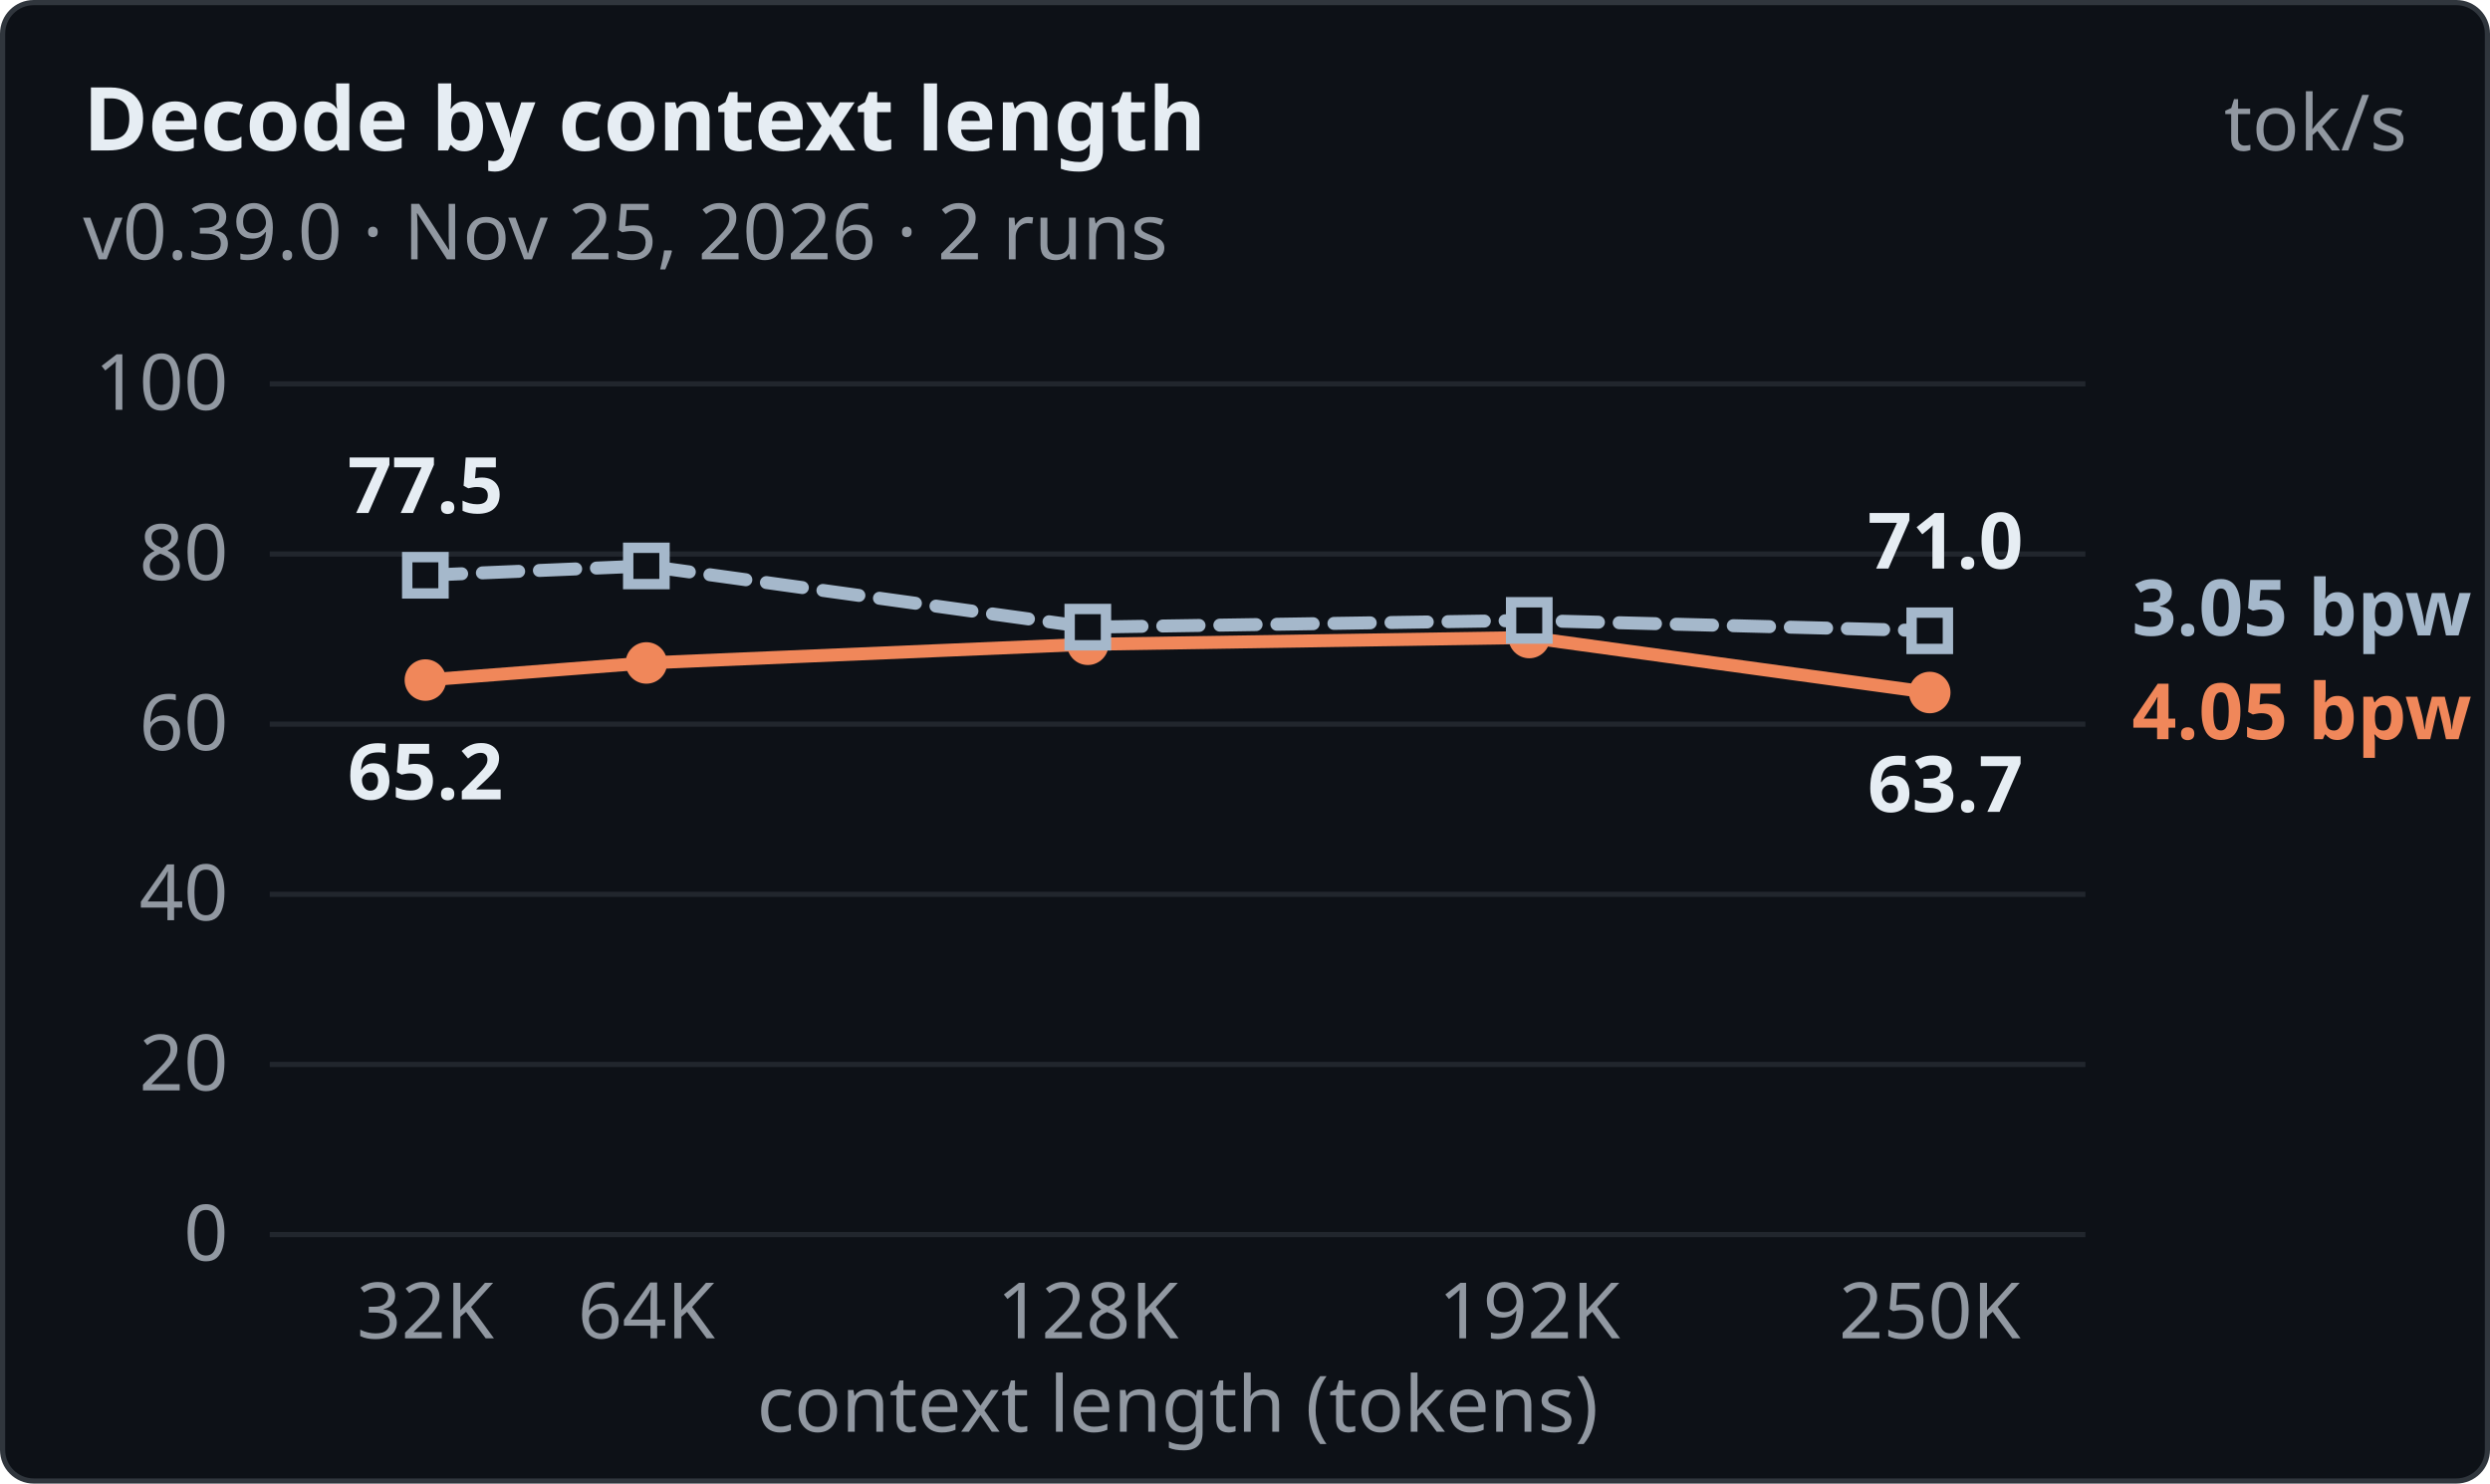
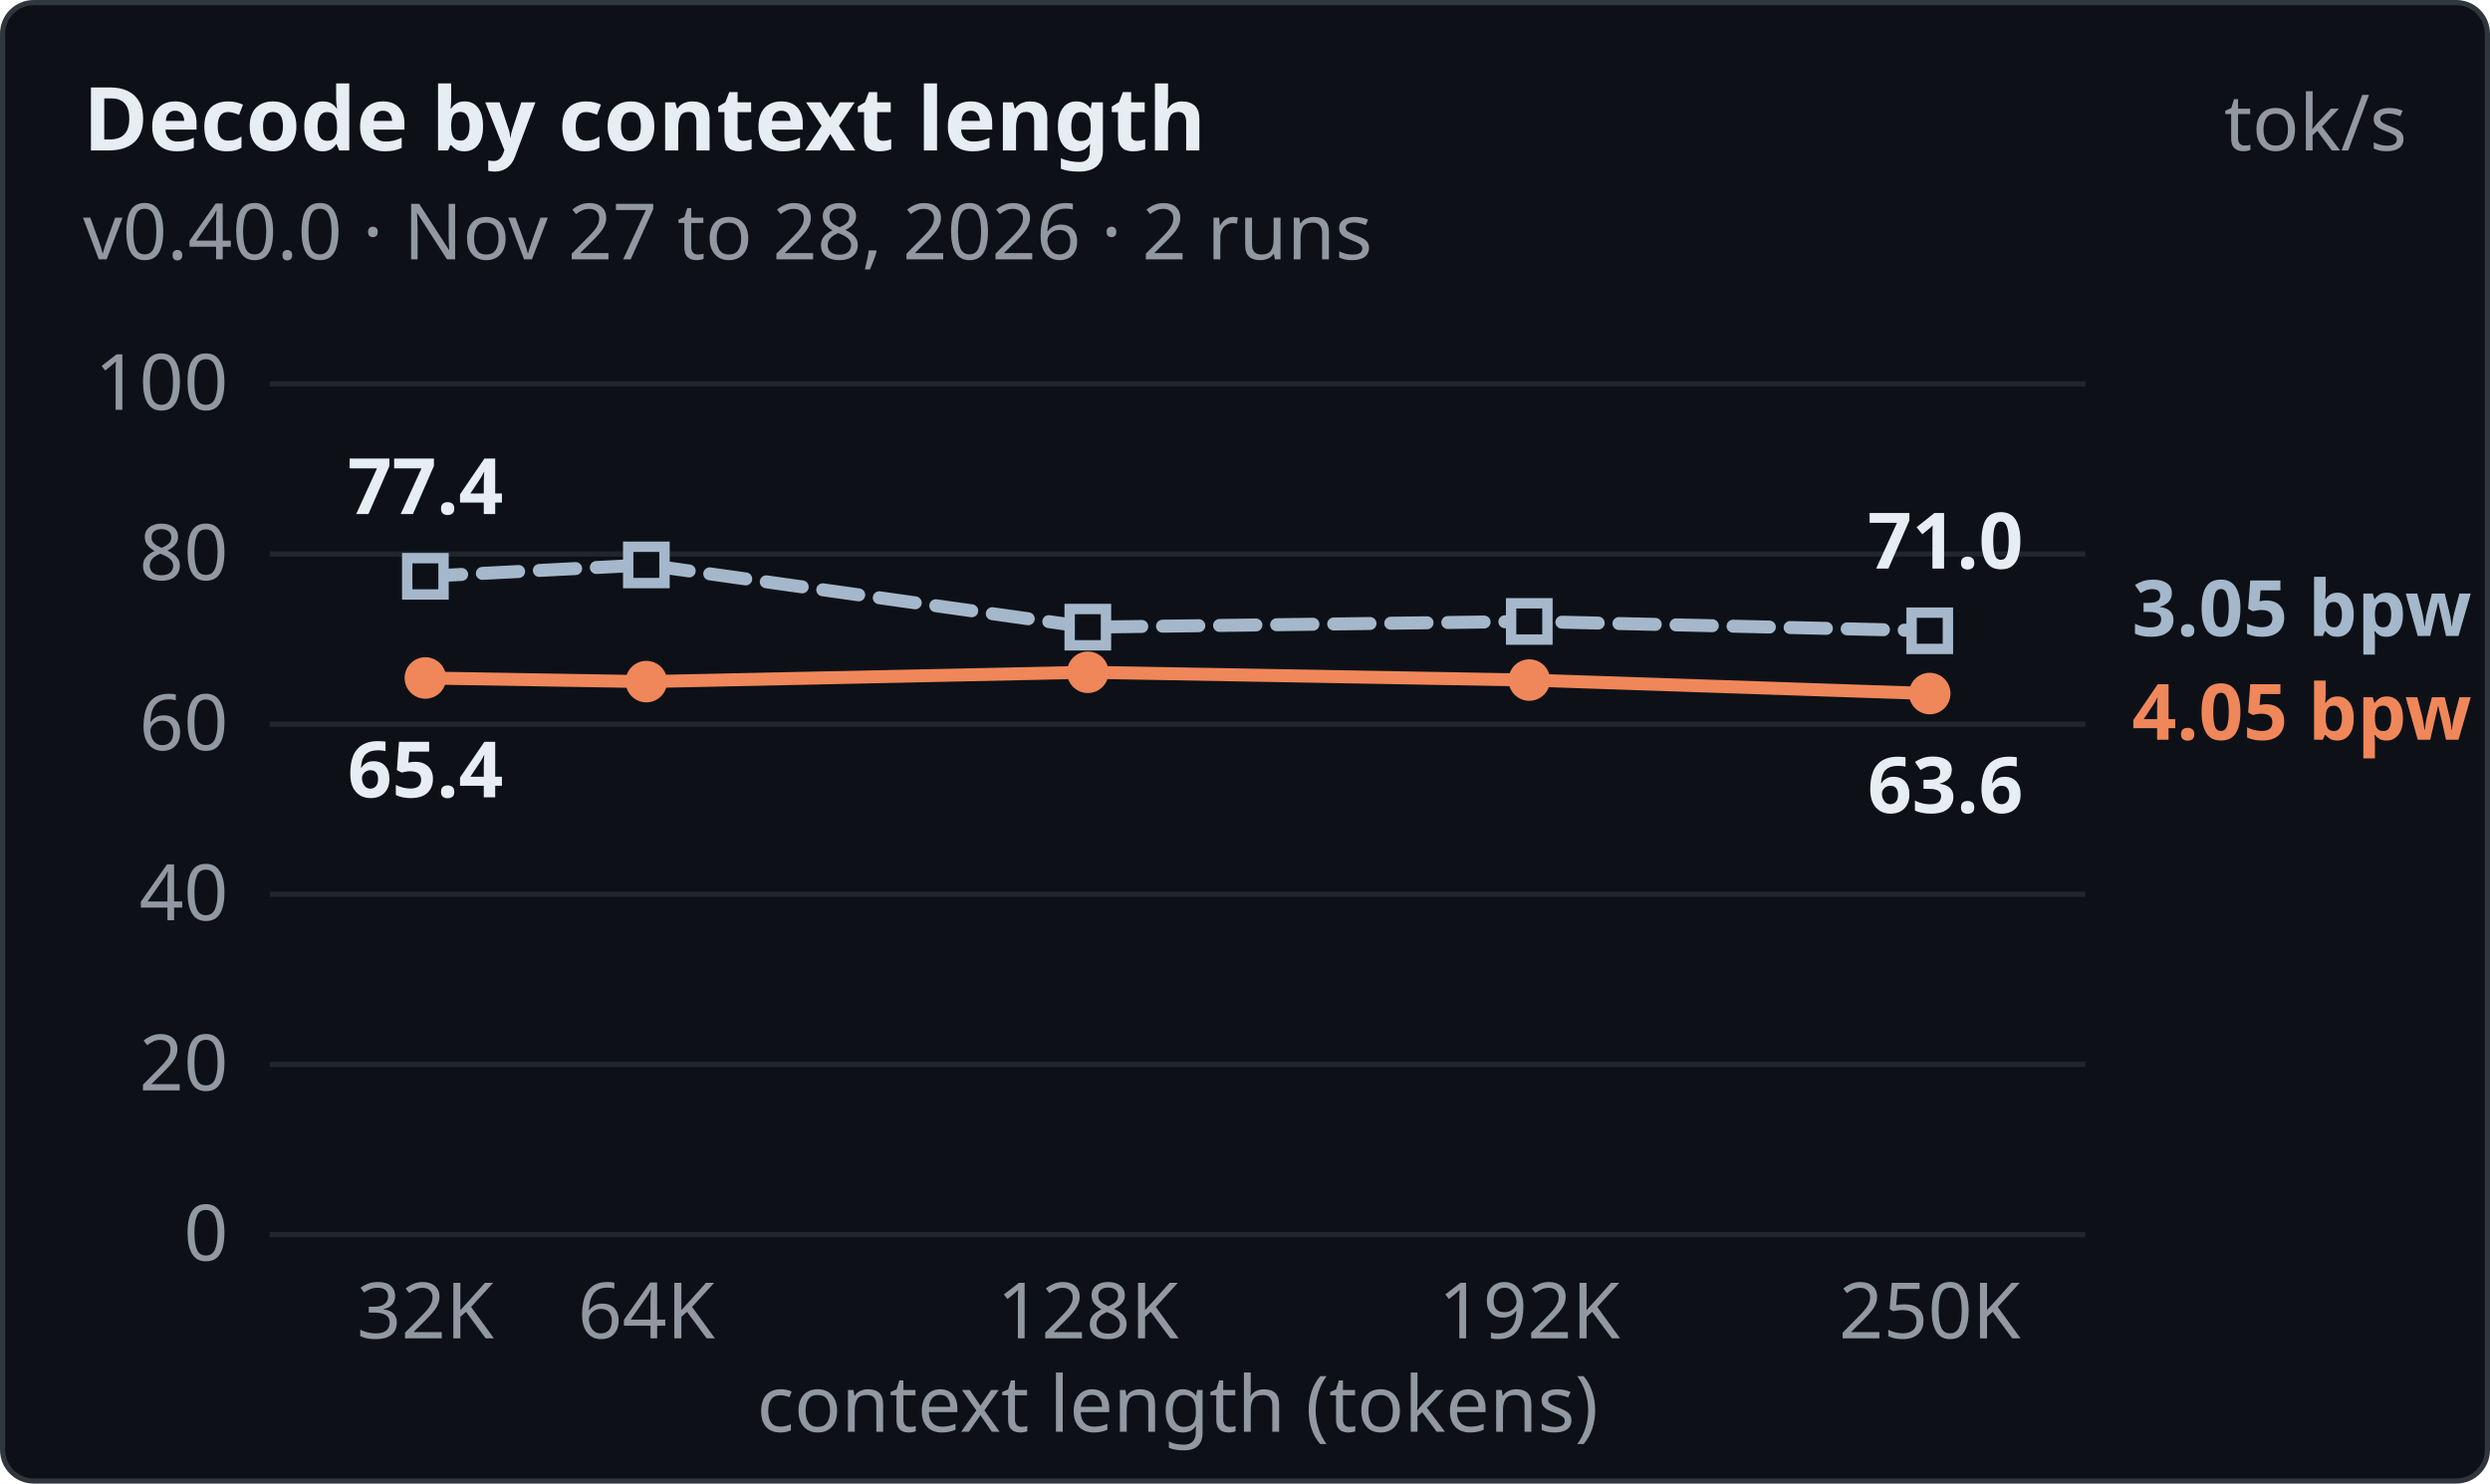
- <svg xmlns="http://www.w3.org/2000/svg" viewBox="0 0 480 286" width="480" height="286" role="img" aria-label="Line chart: Decode by context length, in tokens per second: 4.05 bpw from 65.2 at 32K to 63.7 at 250K; 3.05 bpw from 77.5 at 32K to 71.0 at 250K. v0.39.0, Nov 25, 2026." font-family="-apple-system,BlinkMacSystemFont,'Segoe UI','Noto Sans',Helvetica,Arial,sans-serif">
+ <svg xmlns="http://www.w3.org/2000/svg" viewBox="0 0 480 286" width="480" height="286" role="img" aria-label="Line chart: Decode by context length, in tokens per second: 4.05 bpw from 65.4 at 32K to 63.6 at 250K; 3.05 bpw from 77.4 at 32K to 71.0 at 250K. v0.40.0, Nov 27 to 28, 2026." font-family="-apple-system,BlinkMacSystemFont,'Segoe UI','Noto Sans',Helvetica,Arial,sans-serif">
  <rect x="0.5" y="0.5" width="479" height="285" rx="6" fill="#0d1117" stroke="#30363d" />
  <text x="16" y="29" font-size="17" font-weight="600" fill="#e6edf3">Decode by context length</text>
-   <text x="16" y="50" font-size="15" fill="#9198a1">v0.39.0 · Nov 25, 2026 · 2 runs</text>
+   <text x="16" y="50" font-size="15" fill="#9198a1">v0.40.0 · Nov 27 to 28, 2026 · 2 runs</text>
  <line x1="52" y1="238.0" x2="402" y2="238.0" stroke="#21262d" stroke-width="1" />
  <text x="44" y="243.0" font-size="15" text-anchor="end" fill="#9198a1">0</text>
  <line x1="52" y1="205.2" x2="402" y2="205.2" stroke="#21262d" stroke-width="1" />
  <text x="44" y="210.2" font-size="15" text-anchor="end" fill="#9198a1">20</text>
  <line x1="52" y1="172.4" x2="402" y2="172.4" stroke="#21262d" stroke-width="1" />
  <text x="44" y="177.4" font-size="15" text-anchor="end" fill="#9198a1">40</text>
  <line x1="52" y1="139.6" x2="402" y2="139.6" stroke="#21262d" stroke-width="1" />
  <text x="44" y="144.6" font-size="15" text-anchor="end" fill="#9198a1">60</text>
  <line x1="52" y1="106.8" x2="402" y2="106.8" stroke="#21262d" stroke-width="1" />
  <text x="44" y="111.8" font-size="15" text-anchor="end" fill="#9198a1">80</text>
  <line x1="52" y1="74.0" x2="402" y2="74.0" stroke="#21262d" stroke-width="1" />
  <text x="44" y="79.0" font-size="15" text-anchor="end" fill="#9198a1">100</text>
  <text x="464" y="29" font-size="15" text-anchor="end" fill="#9198a1">tok/s</text>
  <text x="82.0" y="258" font-size="15" text-anchor="middle" fill="#9198a1">32K</text>
  <text x="124.6" y="258" font-size="15" text-anchor="middle" fill="#9198a1">64K</text>
  <text x="209.7" y="258" font-size="15" text-anchor="middle" fill="#9198a1">128K</text>
  <text x="294.8" y="258" font-size="15" text-anchor="middle" fill="#9198a1">192K</text>
  <text x="372.0" y="258" font-size="15" text-anchor="middle" fill="#9198a1">250K</text>
  <text x="227.0" y="276" font-size="15" text-anchor="middle" fill="#9198a1">context length (tokens)</text>
-   <polyline points="82.0,131.1 124.6,127.8 209.7,124.2 294.8,122.9 372.0,133.5" fill="none" stroke="#f0875a" stroke-width="2.5" stroke-linejoin="round" stroke-linecap="round" />
-   <circle cx="82.0" cy="131.1" r="4" fill="#f0875a" />
-   <circle cx="124.6" cy="127.8" r="4" fill="#f0875a" />
-   <circle cx="209.7" cy="124.2" r="4" fill="#f0875a" />
-   <circle cx="294.8" cy="122.9" r="4" fill="#f0875a" />
-   <circle cx="372.0" cy="133.5" r="4" fill="#f0875a" />
-   <text x="82.0" y="154.1" font-size="15" font-weight="600" text-anchor="middle" fill="#e6edf3">65.2</text>
-   <text x="360.0" y="156.5" font-size="15" font-weight="600" text-anchor="start" fill="#e6edf3">63.7</text>
-   <text x="411" y="142.5" font-size="15" font-weight="600" fill="#f0875a">4.05 bpw</text>
-   <polyline points="82.0,110.9 124.6,109.1 209.7,120.9 294.8,119.6 372.0,121.6" fill="none" stroke="#a5b8cb" stroke-width="2.5" stroke-linejoin="round" stroke-linecap="round" stroke-dasharray="7 4" />
-   <rect x="78.5" y="107.4" width="7" height="7" fill="#0d1117" stroke="#a5b8cb" stroke-width="2" />
-   <rect x="121.1" y="105.6" width="7" height="7" fill="#0d1117" stroke="#a5b8cb" stroke-width="2" />
+   <polyline points="82.0,130.7 124.6,131.4 209.7,129.6 294.8,131.1 372.0,133.7" fill="none" stroke="#f0875a" stroke-width="2.5" stroke-linejoin="round" stroke-linecap="round" />
+   <circle cx="82.0" cy="130.7" r="4" fill="#f0875a" />
+   <circle cx="124.6" cy="131.4" r="4" fill="#f0875a" />
+   <circle cx="209.7" cy="129.6" r="4" fill="#f0875a" />
+   <circle cx="294.8" cy="131.1" r="4" fill="#f0875a" />
+   <circle cx="372.0" cy="133.7" r="4" fill="#f0875a" />
+   <text x="82.0" y="153.7" font-size="15" font-weight="600" text-anchor="middle" fill="#e6edf3">65.4</text>
+   <text x="360.0" y="156.7" font-size="15" font-weight="600" text-anchor="start" fill="#e6edf3">63.6</text>
+   <text x="411" y="142.6" font-size="15" font-weight="600" fill="#f0875a">4.05 bpw</text>
+   <polyline points="82.0,111.1 124.6,108.9 209.7,120.9 294.8,119.8 372.0,121.6" fill="none" stroke="#a5b8cb" stroke-width="2.5" stroke-linejoin="round" stroke-linecap="round" stroke-dasharray="7 4" />
+   <rect x="78.5" y="107.6" width="7" height="7" fill="#0d1117" stroke="#a5b8cb" stroke-width="2" />
+   <rect x="121.1" y="105.4" width="7" height="7" fill="#0d1117" stroke="#a5b8cb" stroke-width="2" />
  <rect x="206.2" y="117.4" width="7" height="7" fill="#0d1117" stroke="#a5b8cb" stroke-width="2" />
-   <rect x="291.3" y="116.1" width="7" height="7" fill="#0d1117" stroke="#a5b8cb" stroke-width="2" />
+   <rect x="291.3" y="116.3" width="7" height="7" fill="#0d1117" stroke="#a5b8cb" stroke-width="2" />
  <rect x="368.5" y="118.1" width="7" height="7" fill="#0d1117" stroke="#a5b8cb" stroke-width="2" />
-   <text x="82.0" y="98.9" font-size="15" font-weight="600" text-anchor="middle" fill="#e6edf3">77.5</text>
+   <text x="82.0" y="99.1" font-size="15" font-weight="600" text-anchor="middle" fill="#e6edf3">77.4</text>
  <text x="360.0" y="109.6" font-size="15" font-weight="600" text-anchor="start" fill="#e6edf3">71.0</text>
-   <text x="411" y="122.5" font-size="15" font-weight="600" fill="#a5b8cb">3.05 bpw</text>
+   <text x="411" y="122.6" font-size="15" font-weight="600" fill="#a5b8cb">3.05 bpw</text>
</svg>
